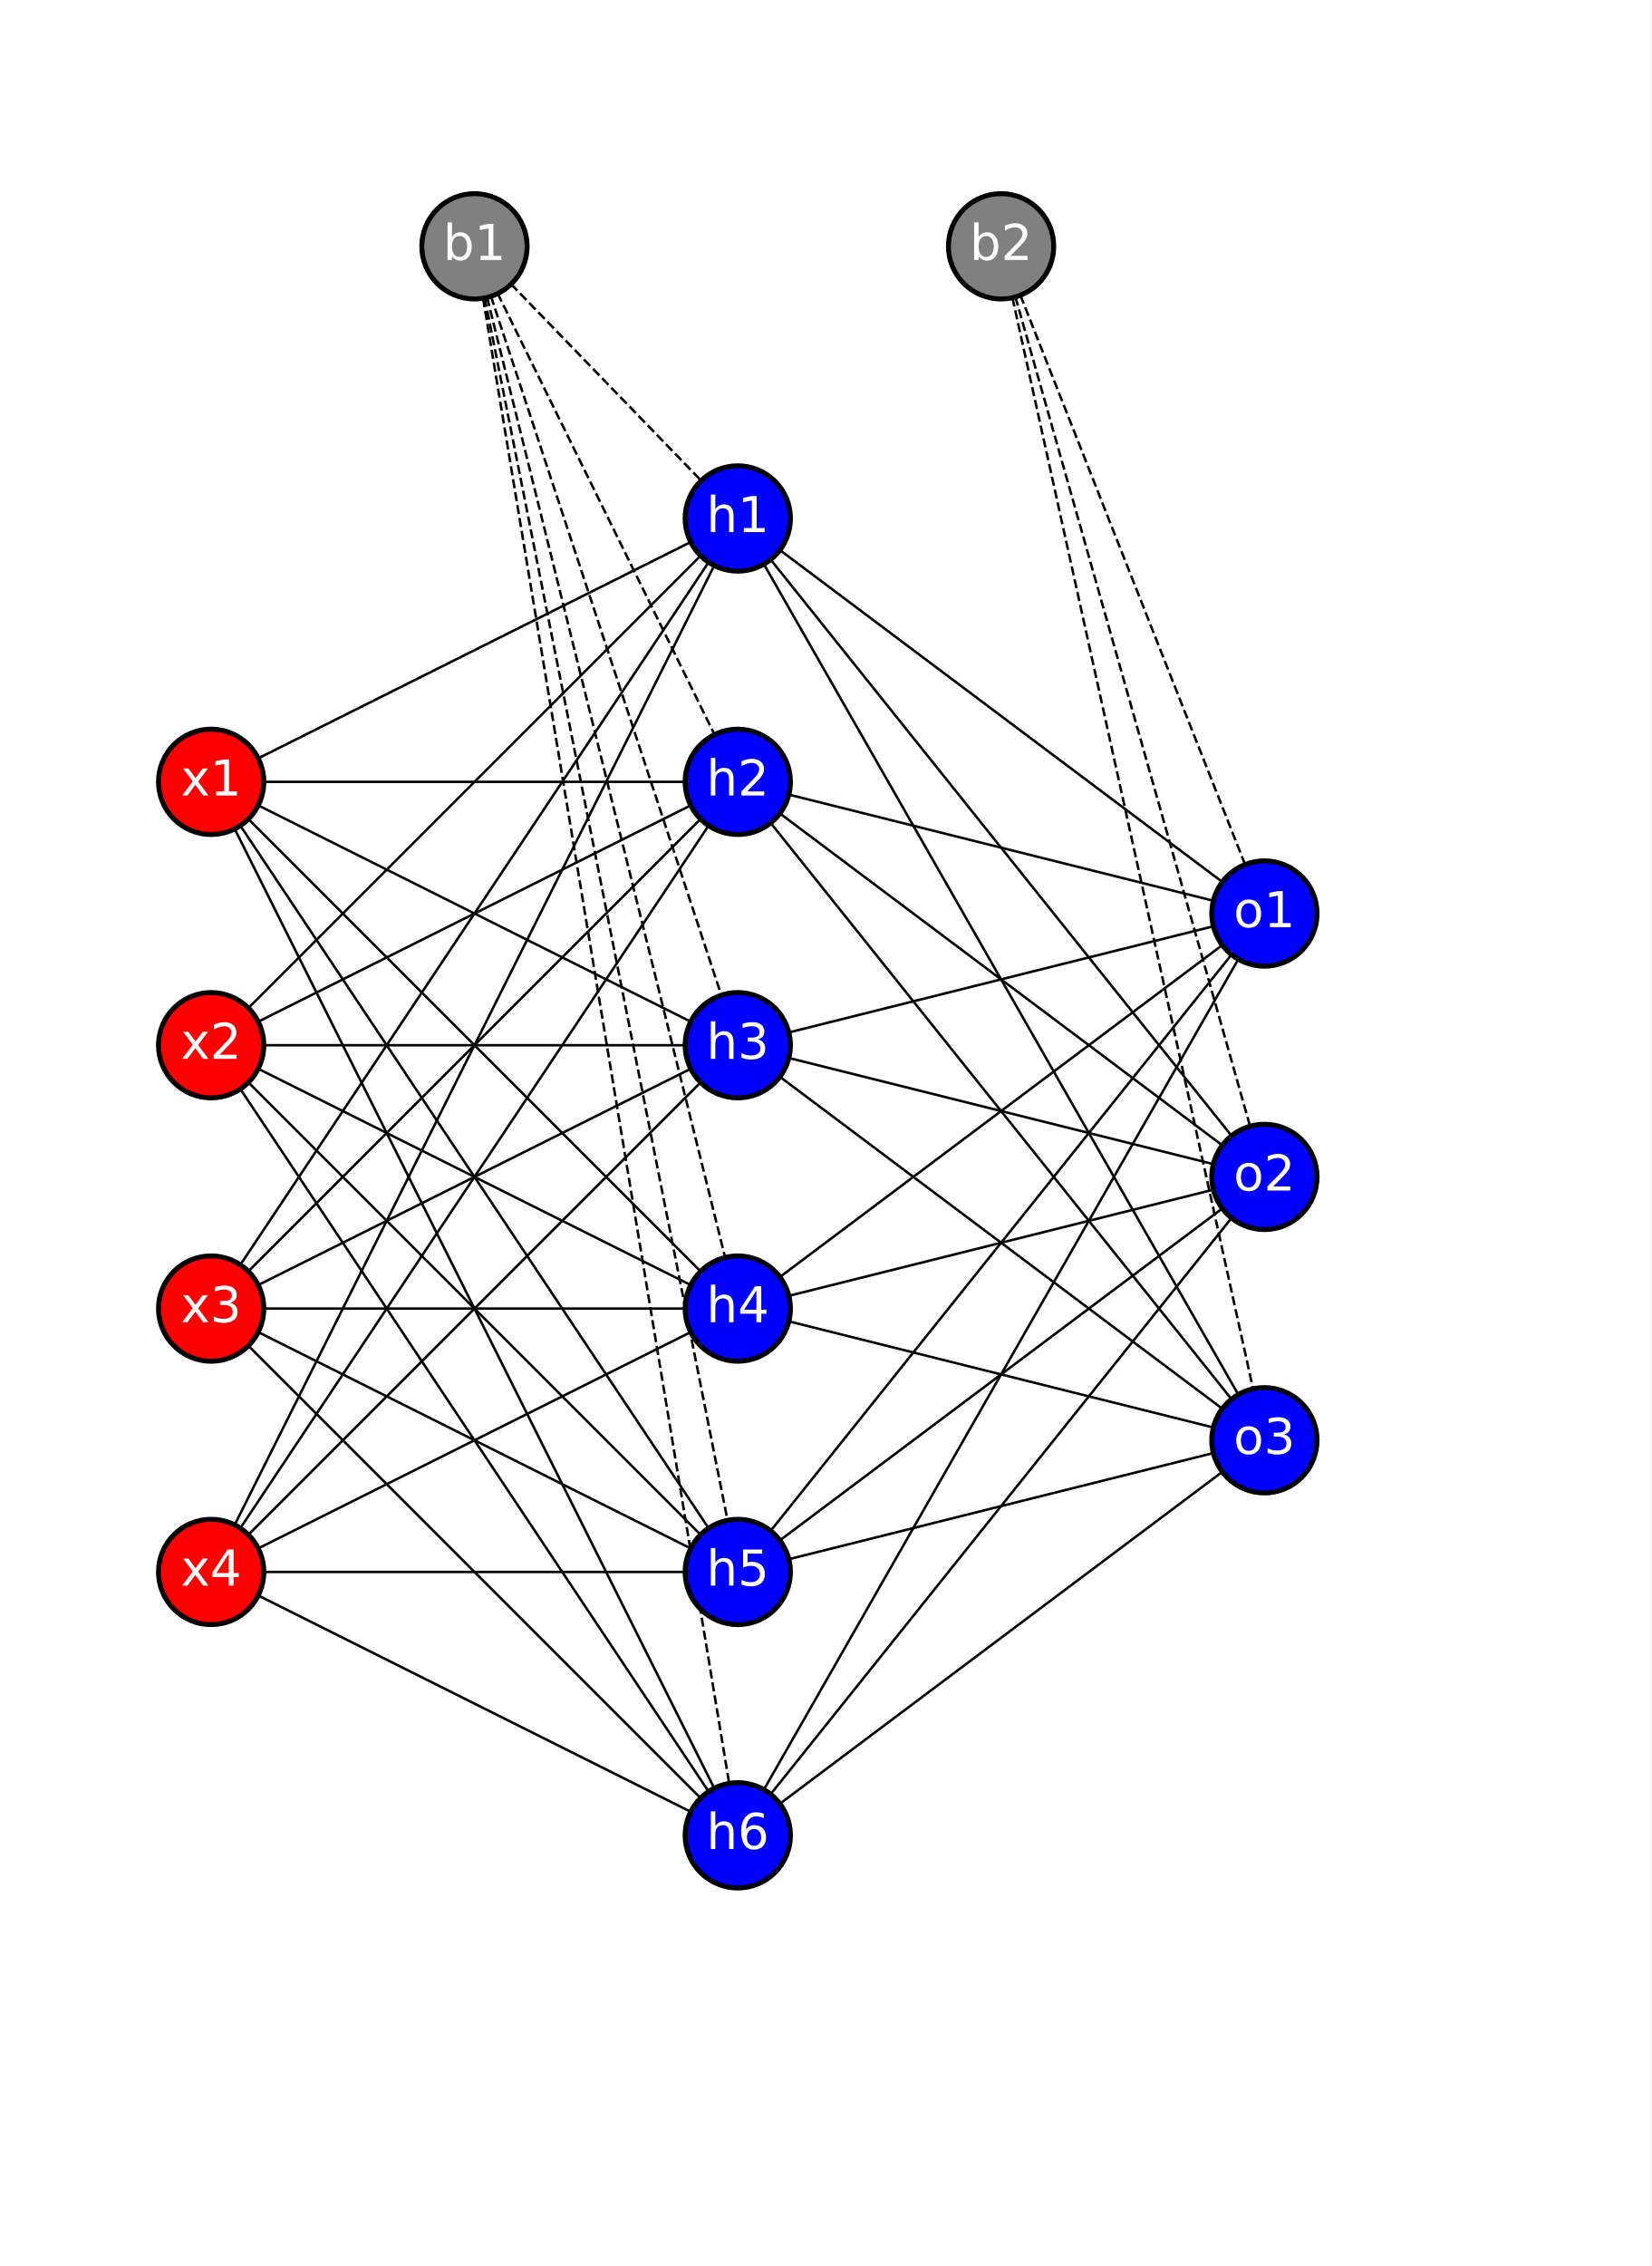
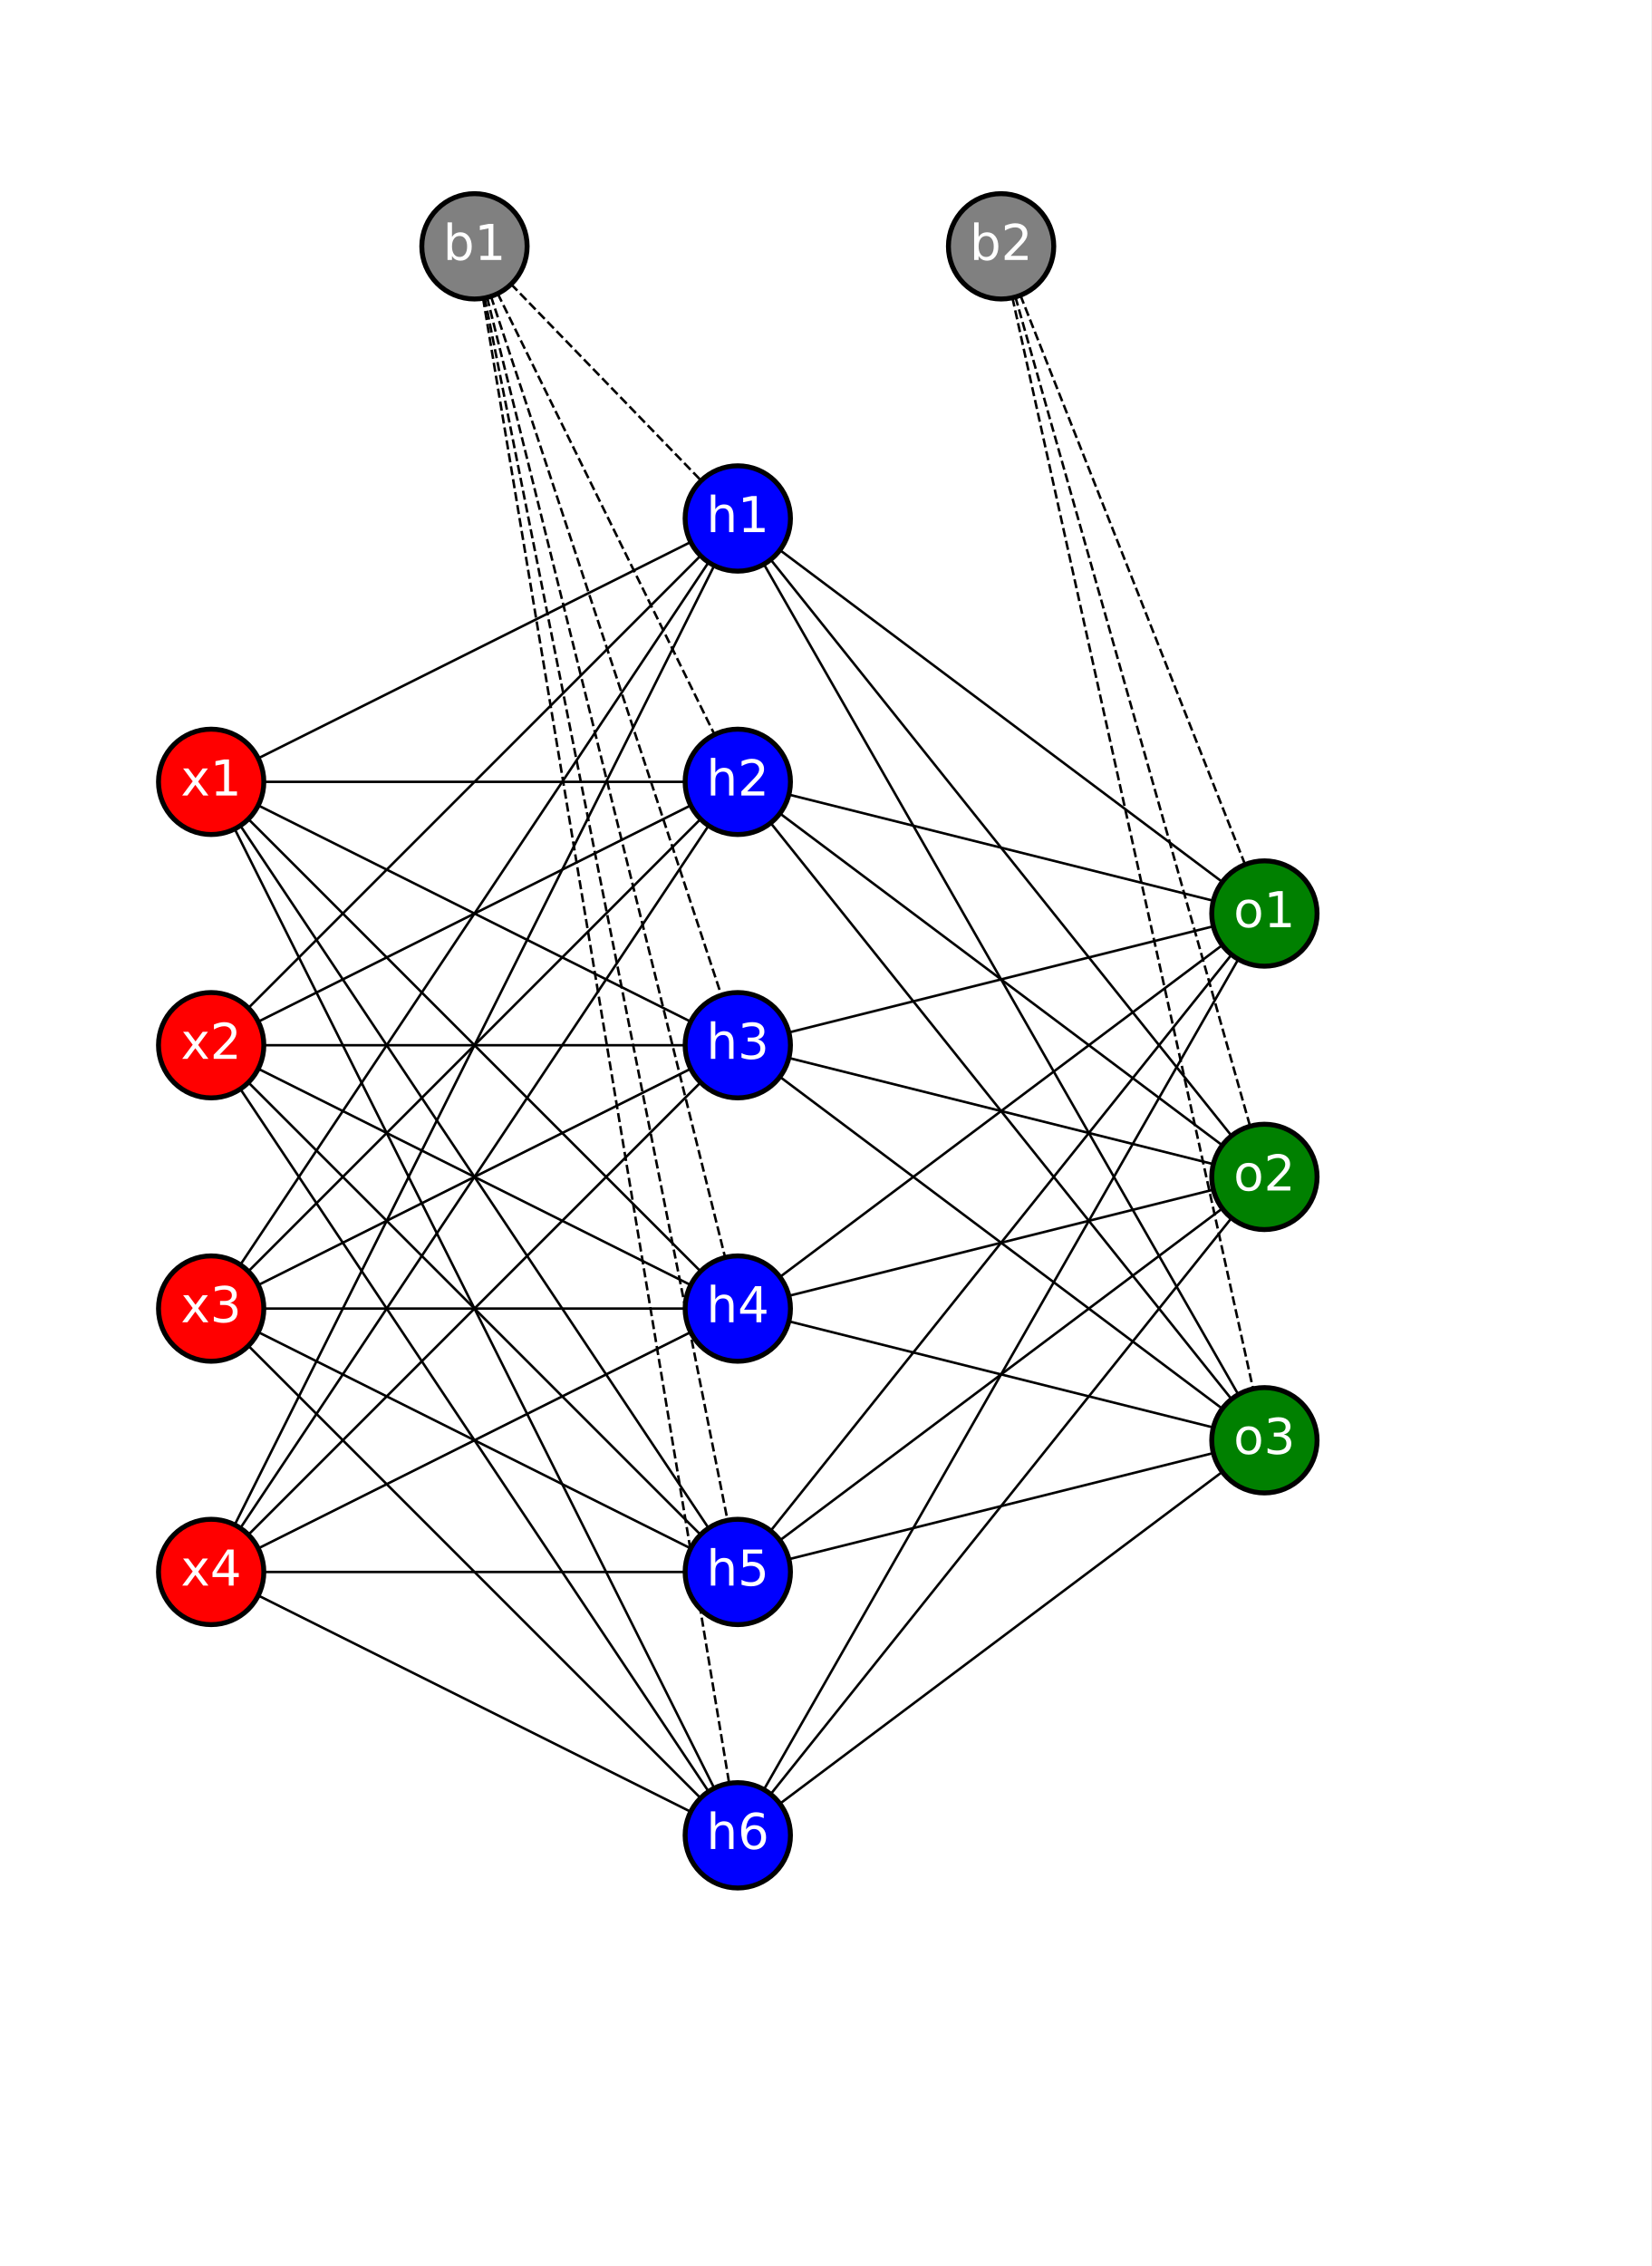
<svg xmlns="http://www.w3.org/2000/svg" xmlns:xlink="http://www.w3.org/1999/xlink" width="333.734pt" height="457.92pt" viewBox="0 0 333.734 457.92" version="1.1">
  <defs>
    <style type="text/css">*{stroke-linejoin: round; stroke-linecap: butt}</style>
  </defs>
  <g id="figure_1">
    <g id="patch_1">
      <path d="M 0 457.92  L 333.734 457.92  L 333.734 0  L 0 0  z " style="fill: #ffffff" />
    </g>
    <g id="axes_1">
      <g id="line2d_1">
-         <path d="M 42.682 157.997  L 149.126 104.774  " clip-path="url(#p753a4170e5)" style="fill: none; stroke: #000000; stroke-width: 0.5; stroke-linecap: square" />
+         <path d="M 42.682 157.997  L 149.126 104.774  " clip-path="url(#pd4edce5e49)" style="fill: none; stroke: #000000; stroke-width: 0.5; stroke-linecap: square" />
      </g>
      <g id="line2d_2">
-         <path d="M 42.682 157.997  L 149.126 157.997  " clip-path="url(#p753a4170e5)" style="fill: none; stroke: #000000; stroke-width: 0.5; stroke-linecap: square" />
+         <path d="M 42.682 157.997  L 149.126 157.997  " clip-path="url(#pd4edce5e49)" style="fill: none; stroke: #000000; stroke-width: 0.5; stroke-linecap: square" />
      </g>
      <g id="line2d_3">
-         <path d="M 42.682 157.997  L 149.126 211.219  " clip-path="url(#p753a4170e5)" style="fill: none; stroke: #000000; stroke-width: 0.5; stroke-linecap: square" />
+         <path d="M 42.682 157.997  L 149.126 211.219  " clip-path="url(#pd4edce5e49)" style="fill: none; stroke: #000000; stroke-width: 0.5; stroke-linecap: square" />
      </g>
      <g id="line2d_4">
-         <path d="M 42.682 157.997  L 149.126 264.442  " clip-path="url(#p753a4170e5)" style="fill: none; stroke: #000000; stroke-width: 0.5; stroke-linecap: square" />
+         <path d="M 42.682 157.997  L 149.126 264.442  " clip-path="url(#pd4edce5e49)" style="fill: none; stroke: #000000; stroke-width: 0.5; stroke-linecap: square" />
      </g>
      <g id="line2d_5">
-         <path d="M 42.682 157.997  L 149.126 317.664  " clip-path="url(#p753a4170e5)" style="fill: none; stroke: #000000; stroke-width: 0.5; stroke-linecap: square" />
+         <path d="M 42.682 157.997  L 149.126 317.664  " clip-path="url(#pd4edce5e49)" style="fill: none; stroke: #000000; stroke-width: 0.5; stroke-linecap: square" />
      </g>
      <g id="line2d_6">
-         <path d="M 42.682 157.997  L 149.126 370.886  " clip-path="url(#p753a4170e5)" style="fill: none; stroke: #000000; stroke-width: 0.5; stroke-linecap: square" />
+         <path d="M 42.682 157.997  L 149.126 370.886  " clip-path="url(#pd4edce5e49)" style="fill: none; stroke: #000000; stroke-width: 0.5; stroke-linecap: square" />
      </g>
      <g id="line2d_7">
-         <path d="M 42.682 211.219  L 149.126 104.774  " clip-path="url(#p753a4170e5)" style="fill: none; stroke: #000000; stroke-width: 0.5; stroke-linecap: square" />
+         <path d="M 42.682 211.219  L 149.126 104.774  " clip-path="url(#pd4edce5e49)" style="fill: none; stroke: #000000; stroke-width: 0.5; stroke-linecap: square" />
      </g>
      <g id="line2d_8">
-         <path d="M 42.682 211.219  L 149.126 157.997  " clip-path="url(#p753a4170e5)" style="fill: none; stroke: #000000; stroke-width: 0.5; stroke-linecap: square" />
+         <path d="M 42.682 211.219  L 149.126 157.997  " clip-path="url(#pd4edce5e49)" style="fill: none; stroke: #000000; stroke-width: 0.5; stroke-linecap: square" />
      </g>
      <g id="line2d_9">
-         <path d="M 42.682 211.219  L 149.126 211.219  " clip-path="url(#p753a4170e5)" style="fill: none; stroke: #000000; stroke-width: 0.5; stroke-linecap: square" />
+         <path d="M 42.682 211.219  L 149.126 211.219  " clip-path="url(#pd4edce5e49)" style="fill: none; stroke: #000000; stroke-width: 0.5; stroke-linecap: square" />
      </g>
      <g id="line2d_10">
-         <path d="M 42.682 211.219  L 149.126 264.442  " clip-path="url(#p753a4170e5)" style="fill: none; stroke: #000000; stroke-width: 0.5; stroke-linecap: square" />
+         <path d="M 42.682 211.219  L 149.126 264.442  " clip-path="url(#pd4edce5e49)" style="fill: none; stroke: #000000; stroke-width: 0.5; stroke-linecap: square" />
      </g>
      <g id="line2d_11">
-         <path d="M 42.682 211.219  L 149.126 317.664  " clip-path="url(#p753a4170e5)" style="fill: none; stroke: #000000; stroke-width: 0.5; stroke-linecap: square" />
+         <path d="M 42.682 211.219  L 149.126 317.664  " clip-path="url(#pd4edce5e49)" style="fill: none; stroke: #000000; stroke-width: 0.5; stroke-linecap: square" />
      </g>
      <g id="line2d_12">
-         <path d="M 42.682 211.219  L 149.126 370.886  " clip-path="url(#p753a4170e5)" style="fill: none; stroke: #000000; stroke-width: 0.5; stroke-linecap: square" />
+         <path d="M 42.682 211.219  L 149.126 370.886  " clip-path="url(#pd4edce5e49)" style="fill: none; stroke: #000000; stroke-width: 0.5; stroke-linecap: square" />
      </g>
      <g id="line2d_13">
-         <path d="M 42.682 264.442  L 149.126 104.774  " clip-path="url(#p753a4170e5)" style="fill: none; stroke: #000000; stroke-width: 0.5; stroke-linecap: square" />
+         <path d="M 42.682 264.442  L 149.126 104.774  " clip-path="url(#pd4edce5e49)" style="fill: none; stroke: #000000; stroke-width: 0.5; stroke-linecap: square" />
      </g>
      <g id="line2d_14">
-         <path d="M 42.682 264.442  L 149.126 157.997  " clip-path="url(#p753a4170e5)" style="fill: none; stroke: #000000; stroke-width: 0.5; stroke-linecap: square" />
+         <path d="M 42.682 264.442  L 149.126 157.997  " clip-path="url(#pd4edce5e49)" style="fill: none; stroke: #000000; stroke-width: 0.5; stroke-linecap: square" />
      </g>
      <g id="line2d_15">
-         <path d="M 42.682 264.442  L 149.126 211.219  " clip-path="url(#p753a4170e5)" style="fill: none; stroke: #000000; stroke-width: 0.5; stroke-linecap: square" />
+         <path d="M 42.682 264.442  L 149.126 211.219  " clip-path="url(#pd4edce5e49)" style="fill: none; stroke: #000000; stroke-width: 0.5; stroke-linecap: square" />
      </g>
      <g id="line2d_16">
-         <path d="M 42.682 264.442  L 149.126 264.442  " clip-path="url(#p753a4170e5)" style="fill: none; stroke: #000000; stroke-width: 0.5; stroke-linecap: square" />
+         <path d="M 42.682 264.442  L 149.126 264.442  " clip-path="url(#pd4edce5e49)" style="fill: none; stroke: #000000; stroke-width: 0.5; stroke-linecap: square" />
      </g>
      <g id="line2d_17">
-         <path d="M 42.682 264.442  L 149.126 317.664  " clip-path="url(#p753a4170e5)" style="fill: none; stroke: #000000; stroke-width: 0.5; stroke-linecap: square" />
+         <path d="M 42.682 264.442  L 149.126 317.664  " clip-path="url(#pd4edce5e49)" style="fill: none; stroke: #000000; stroke-width: 0.5; stroke-linecap: square" />
      </g>
      <g id="line2d_18">
-         <path d="M 42.682 264.442  L 149.126 370.886  " clip-path="url(#p753a4170e5)" style="fill: none; stroke: #000000; stroke-width: 0.5; stroke-linecap: square" />
+         <path d="M 42.682 264.442  L 149.126 370.886  " clip-path="url(#pd4edce5e49)" style="fill: none; stroke: #000000; stroke-width: 0.5; stroke-linecap: square" />
      </g>
      <g id="line2d_19">
-         <path d="M 42.682 317.664  L 149.126 104.774  " clip-path="url(#p753a4170e5)" style="fill: none; stroke: #000000; stroke-width: 0.5; stroke-linecap: square" />
+         <path d="M 42.682 317.664  L 149.126 104.774  " clip-path="url(#pd4edce5e49)" style="fill: none; stroke: #000000; stroke-width: 0.5; stroke-linecap: square" />
      </g>
      <g id="line2d_20">
-         <path d="M 42.682 317.664  L 149.126 157.997  " clip-path="url(#p753a4170e5)" style="fill: none; stroke: #000000; stroke-width: 0.5; stroke-linecap: square" />
+         <path d="M 42.682 317.664  L 149.126 157.997  " clip-path="url(#pd4edce5e49)" style="fill: none; stroke: #000000; stroke-width: 0.5; stroke-linecap: square" />
      </g>
      <g id="line2d_21">
-         <path d="M 42.682 317.664  L 149.126 211.219  " clip-path="url(#p753a4170e5)" style="fill: none; stroke: #000000; stroke-width: 0.5; stroke-linecap: square" />
+         <path d="M 42.682 317.664  L 149.126 211.219  " clip-path="url(#pd4edce5e49)" style="fill: none; stroke: #000000; stroke-width: 0.5; stroke-linecap: square" />
      </g>
      <g id="line2d_22">
-         <path d="M 42.682 317.664  L 149.126 264.442  " clip-path="url(#p753a4170e5)" style="fill: none; stroke: #000000; stroke-width: 0.5; stroke-linecap: square" />
+         <path d="M 42.682 317.664  L 149.126 264.442  " clip-path="url(#pd4edce5e49)" style="fill: none; stroke: #000000; stroke-width: 0.5; stroke-linecap: square" />
      </g>
      <g id="line2d_23">
-         <path d="M 42.682 317.664  L 149.126 317.664  " clip-path="url(#p753a4170e5)" style="fill: none; stroke: #000000; stroke-width: 0.5; stroke-linecap: square" />
+         <path d="M 42.682 317.664  L 149.126 317.664  " clip-path="url(#pd4edce5e49)" style="fill: none; stroke: #000000; stroke-width: 0.5; stroke-linecap: square" />
      </g>
      <g id="line2d_24">
-         <path d="M 42.682 317.664  L 149.126 370.886  " clip-path="url(#p753a4170e5)" style="fill: none; stroke: #000000; stroke-width: 0.5; stroke-linecap: square" />
+         <path d="M 42.682 317.664  L 149.126 370.886  " clip-path="url(#pd4edce5e49)" style="fill: none; stroke: #000000; stroke-width: 0.5; stroke-linecap: square" />
      </g>
      <g id="line2d_25">
-         <path d="M 95.904 49.778  L 149.126 104.774  " clip-path="url(#p753a4170e5)" style="fill: none; stroke-dasharray: 1.85,0.8; stroke-dashoffset: 0; stroke: #000000; stroke-width: 0.5" />
+         <path d="M 95.904 49.778  L 149.126 104.774  " clip-path="url(#pd4edce5e49)" style="fill: none; stroke-dasharray: 1.85,0.8; stroke-dashoffset: 0; stroke: #000000; stroke-width: 0.5" />
      </g>
      <g id="line2d_26">
-         <path d="M 95.904 49.778  L 149.126 157.997  " clip-path="url(#p753a4170e5)" style="fill: none; stroke-dasharray: 1.85,0.8; stroke-dashoffset: 0; stroke: #000000; stroke-width: 0.5" />
+         <path d="M 95.904 49.778  L 149.126 157.997  " clip-path="url(#pd4edce5e49)" style="fill: none; stroke-dasharray: 1.85,0.8; stroke-dashoffset: 0; stroke: #000000; stroke-width: 0.5" />
      </g>
      <g id="line2d_27">
-         <path d="M 95.904 49.778  L 149.126 211.219  " clip-path="url(#p753a4170e5)" style="fill: none; stroke-dasharray: 1.85,0.8; stroke-dashoffset: 0; stroke: #000000; stroke-width: 0.5" />
+         <path d="M 95.904 49.778  L 149.126 211.219  " clip-path="url(#pd4edce5e49)" style="fill: none; stroke-dasharray: 1.85,0.8; stroke-dashoffset: 0; stroke: #000000; stroke-width: 0.5" />
      </g>
      <g id="line2d_28">
-         <path d="M 95.904 49.778  L 149.126 264.442  " clip-path="url(#p753a4170e5)" style="fill: none; stroke-dasharray: 1.85,0.8; stroke-dashoffset: 0; stroke: #000000; stroke-width: 0.5" />
+         <path d="M 95.904 49.778  L 149.126 264.442  " clip-path="url(#pd4edce5e49)" style="fill: none; stroke-dasharray: 1.85,0.8; stroke-dashoffset: 0; stroke: #000000; stroke-width: 0.5" />
      </g>
      <g id="line2d_29">
-         <path d="M 95.904 49.778  L 149.126 317.664  " clip-path="url(#p753a4170e5)" style="fill: none; stroke-dasharray: 1.85,0.8; stroke-dashoffset: 0; stroke: #000000; stroke-width: 0.5" />
+         <path d="M 95.904 49.778  L 149.126 317.664  " clip-path="url(#pd4edce5e49)" style="fill: none; stroke-dasharray: 1.85,0.8; stroke-dashoffset: 0; stroke: #000000; stroke-width: 0.5" />
      </g>
      <g id="line2d_30">
-         <path d="M 95.904 49.778  L 149.126 370.886  " clip-path="url(#p753a4170e5)" style="fill: none; stroke-dasharray: 1.85,0.8; stroke-dashoffset: 0; stroke: #000000; stroke-width: 0.5" />
+         <path d="M 95.904 49.778  L 149.126 370.886  " clip-path="url(#pd4edce5e49)" style="fill: none; stroke-dasharray: 1.85,0.8; stroke-dashoffset: 0; stroke: #000000; stroke-width: 0.5" />
      </g>
      <g id="line2d_31">
-         <path d="M 149.126 104.774  L 255.571 184.608  " clip-path="url(#p753a4170e5)" style="fill: none; stroke: #000000; stroke-width: 0.5; stroke-linecap: square" />
+         <path d="M 149.126 104.774  L 255.571 184.608  " clip-path="url(#pd4edce5e49)" style="fill: none; stroke: #000000; stroke-width: 0.5; stroke-linecap: square" />
      </g>
      <g id="line2d_32">
-         <path d="M 149.126 104.774  L 255.571 237.83  " clip-path="url(#p753a4170e5)" style="fill: none; stroke: #000000; stroke-width: 0.5; stroke-linecap: square" />
+         <path d="M 149.126 104.774  L 255.571 237.83  " clip-path="url(#pd4edce5e49)" style="fill: none; stroke: #000000; stroke-width: 0.5; stroke-linecap: square" />
      </g>
      <g id="line2d_33">
-         <path d="M 149.126 104.774  L 255.571 291.053  " clip-path="url(#p753a4170e5)" style="fill: none; stroke: #000000; stroke-width: 0.5; stroke-linecap: square" />
+         <path d="M 149.126 104.774  L 255.571 291.053  " clip-path="url(#pd4edce5e49)" style="fill: none; stroke: #000000; stroke-width: 0.5; stroke-linecap: square" />
      </g>
      <g id="line2d_34">
-         <path d="M 149.126 157.997  L 255.571 184.608  " clip-path="url(#p753a4170e5)" style="fill: none; stroke: #000000; stroke-width: 0.5; stroke-linecap: square" />
+         <path d="M 149.126 157.997  L 255.571 184.608  " clip-path="url(#pd4edce5e49)" style="fill: none; stroke: #000000; stroke-width: 0.5; stroke-linecap: square" />
      </g>
      <g id="line2d_35">
-         <path d="M 149.126 157.997  L 255.571 237.83  " clip-path="url(#p753a4170e5)" style="fill: none; stroke: #000000; stroke-width: 0.5; stroke-linecap: square" />
+         <path d="M 149.126 157.997  L 255.571 237.83  " clip-path="url(#pd4edce5e49)" style="fill: none; stroke: #000000; stroke-width: 0.5; stroke-linecap: square" />
      </g>
      <g id="line2d_36">
-         <path d="M 149.126 157.997  L 255.571 291.053  " clip-path="url(#p753a4170e5)" style="fill: none; stroke: #000000; stroke-width: 0.5; stroke-linecap: square" />
+         <path d="M 149.126 157.997  L 255.571 291.053  " clip-path="url(#pd4edce5e49)" style="fill: none; stroke: #000000; stroke-width: 0.5; stroke-linecap: square" />
      </g>
      <g id="line2d_37">
-         <path d="M 149.126 211.219  L 255.571 184.608  " clip-path="url(#p753a4170e5)" style="fill: none; stroke: #000000; stroke-width: 0.5; stroke-linecap: square" />
+         <path d="M 149.126 211.219  L 255.571 184.608  " clip-path="url(#pd4edce5e49)" style="fill: none; stroke: #000000; stroke-width: 0.5; stroke-linecap: square" />
      </g>
      <g id="line2d_38">
-         <path d="M 149.126 211.219  L 255.571 237.83  " clip-path="url(#p753a4170e5)" style="fill: none; stroke: #000000; stroke-width: 0.5; stroke-linecap: square" />
+         <path d="M 149.126 211.219  L 255.571 237.83  " clip-path="url(#pd4edce5e49)" style="fill: none; stroke: #000000; stroke-width: 0.5; stroke-linecap: square" />
      </g>
      <g id="line2d_39">
-         <path d="M 149.126 211.219  L 255.571 291.053  " clip-path="url(#p753a4170e5)" style="fill: none; stroke: #000000; stroke-width: 0.5; stroke-linecap: square" />
+         <path d="M 149.126 211.219  L 255.571 291.053  " clip-path="url(#pd4edce5e49)" style="fill: none; stroke: #000000; stroke-width: 0.5; stroke-linecap: square" />
      </g>
      <g id="line2d_40">
-         <path d="M 149.126 264.442  L 255.571 184.608  " clip-path="url(#p753a4170e5)" style="fill: none; stroke: #000000; stroke-width: 0.5; stroke-linecap: square" />
+         <path d="M 149.126 264.442  L 255.571 184.608  " clip-path="url(#pd4edce5e49)" style="fill: none; stroke: #000000; stroke-width: 0.5; stroke-linecap: square" />
      </g>
      <g id="line2d_41">
-         <path d="M 149.126 264.442  L 255.571 237.83  " clip-path="url(#p753a4170e5)" style="fill: none; stroke: #000000; stroke-width: 0.5; stroke-linecap: square" />
+         <path d="M 149.126 264.442  L 255.571 237.83  " clip-path="url(#pd4edce5e49)" style="fill: none; stroke: #000000; stroke-width: 0.5; stroke-linecap: square" />
      </g>
      <g id="line2d_42">
-         <path d="M 149.126 264.442  L 255.571 291.053  " clip-path="url(#p753a4170e5)" style="fill: none; stroke: #000000; stroke-width: 0.5; stroke-linecap: square" />
+         <path d="M 149.126 264.442  L 255.571 291.053  " clip-path="url(#pd4edce5e49)" style="fill: none; stroke: #000000; stroke-width: 0.5; stroke-linecap: square" />
      </g>
      <g id="line2d_43">
-         <path d="M 149.126 317.664  L 255.571 184.608  " clip-path="url(#p753a4170e5)" style="fill: none; stroke: #000000; stroke-width: 0.5; stroke-linecap: square" />
+         <path d="M 149.126 317.664  L 255.571 184.608  " clip-path="url(#pd4edce5e49)" style="fill: none; stroke: #000000; stroke-width: 0.5; stroke-linecap: square" />
      </g>
      <g id="line2d_44">
-         <path d="M 149.126 317.664  L 255.571 237.83  " clip-path="url(#p753a4170e5)" style="fill: none; stroke: #000000; stroke-width: 0.5; stroke-linecap: square" />
+         <path d="M 149.126 317.664  L 255.571 237.83  " clip-path="url(#pd4edce5e49)" style="fill: none; stroke: #000000; stroke-width: 0.5; stroke-linecap: square" />
      </g>
      <g id="line2d_45">
-         <path d="M 149.126 317.664  L 255.571 291.053  " clip-path="url(#p753a4170e5)" style="fill: none; stroke: #000000; stroke-width: 0.5; stroke-linecap: square" />
+         <path d="M 149.126 317.664  L 255.571 291.053  " clip-path="url(#pd4edce5e49)" style="fill: none; stroke: #000000; stroke-width: 0.5; stroke-linecap: square" />
      </g>
      <g id="line2d_46">
-         <path d="M 149.126 370.886  L 255.571 184.608  " clip-path="url(#p753a4170e5)" style="fill: none; stroke: #000000; stroke-width: 0.5; stroke-linecap: square" />
+         <path d="M 149.126 370.886  L 255.571 184.608  " clip-path="url(#pd4edce5e49)" style="fill: none; stroke: #000000; stroke-width: 0.5; stroke-linecap: square" />
      </g>
      <g id="line2d_47">
-         <path d="M 149.126 370.886  L 255.571 237.83  " clip-path="url(#p753a4170e5)" style="fill: none; stroke: #000000; stroke-width: 0.5; stroke-linecap: square" />
+         <path d="M 149.126 370.886  L 255.571 237.83  " clip-path="url(#pd4edce5e49)" style="fill: none; stroke: #000000; stroke-width: 0.5; stroke-linecap: square" />
      </g>
      <g id="line2d_48">
-         <path d="M 149.126 370.886  L 255.571 291.053  " clip-path="url(#p753a4170e5)" style="fill: none; stroke: #000000; stroke-width: 0.5; stroke-linecap: square" />
+         <path d="M 149.126 370.886  L 255.571 291.053  " clip-path="url(#pd4edce5e49)" style="fill: none; stroke: #000000; stroke-width: 0.5; stroke-linecap: square" />
      </g>
      <g id="line2d_49">
-         <path d="M 202.349 49.778  L 255.571 184.608  " clip-path="url(#p753a4170e5)" style="fill: none; stroke-dasharray: 1.85,0.8; stroke-dashoffset: 0; stroke: #000000; stroke-width: 0.5" />
+         <path d="M 202.349 49.778  L 255.571 184.608  " clip-path="url(#pd4edce5e49)" style="fill: none; stroke-dasharray: 1.85,0.8; stroke-dashoffset: 0; stroke: #000000; stroke-width: 0.5" />
      </g>
      <g id="line2d_50">
-         <path d="M 202.349 49.778  L 255.571 237.83  " clip-path="url(#p753a4170e5)" style="fill: none; stroke-dasharray: 1.85,0.8; stroke-dashoffset: 0; stroke: #000000; stroke-width: 0.5" />
+         <path d="M 202.349 49.778  L 255.571 237.83  " clip-path="url(#pd4edce5e49)" style="fill: none; stroke-dasharray: 1.85,0.8; stroke-dashoffset: 0; stroke: #000000; stroke-width: 0.5" />
      </g>
      <g id="line2d_51">
-         <path d="M 202.349 49.778  L 255.571 291.053  " clip-path="url(#p753a4170e5)" style="fill: none; stroke-dasharray: 1.85,0.8; stroke-dashoffset: 0; stroke: #000000; stroke-width: 0.5" />
+         <path d="M 202.349 49.778  L 255.571 291.053  " clip-path="url(#pd4edce5e49)" style="fill: none; stroke-dasharray: 1.85,0.8; stroke-dashoffset: 0; stroke: #000000; stroke-width: 0.5" />
      </g>
      <g id="patch_2">
-         <path d="M 42.682 168.641  C 45.505 168.641 48.212 167.52 50.208 165.524  C 52.205 163.527 53.326 160.82 53.326 157.997  C 53.326 155.174 52.205 152.466 50.208 150.47  C 48.212 148.474 45.505 147.352 42.682 147.352  C 39.859 147.352 37.151 148.474 35.155 150.47  C 33.159 152.466 32.037 155.174 32.037 157.997  C 32.037 160.82 33.159 163.527 35.155 165.524  C 37.151 167.52 39.859 168.641 42.682 168.641  z " clip-path="url(#p753a4170e5)" style="fill: #ff0000; stroke: #000000; stroke-linejoin: miter" />
+         <path d="M 42.682 168.641  C 45.505 168.641 48.212 167.52 50.208 165.524  C 52.205 163.527 53.326 160.82 53.326 157.997  C 53.326 155.174 52.205 152.466 50.208 150.47  C 48.212 148.474 45.505 147.352 42.682 147.352  C 39.859 147.352 37.151 148.474 35.155 150.47  C 33.159 152.466 32.037 155.174 32.037 157.997  C 32.037 160.82 33.159 163.527 35.155 165.524  C 37.151 167.52 39.859 168.641 42.682 168.641  z " clip-path="url(#pd4edce5e49)" style="fill: #ff0000; stroke: #000000; stroke-linejoin: miter" />
      </g>
      <g id="patch_3">
-         <path d="M 42.682 221.864  C 45.505 221.864 48.212 220.742 50.208 218.746  C 52.205 216.75 53.326 214.042 53.326 211.219  C 53.326 208.396 52.205 205.689 50.208 203.692  C 48.212 201.696 45.505 200.575 42.682 200.575  C 39.859 200.575 37.151 201.696 35.155 203.692  C 33.159 205.689 32.037 208.396 32.037 211.219  C 32.037 214.042 33.159 216.75 35.155 218.746  C 37.151 220.742 39.859 221.864 42.682 221.864  z " clip-path="url(#p753a4170e5)" style="fill: #ff0000; stroke: #000000; stroke-linejoin: miter" />
+         <path d="M 42.682 221.864  C 45.505 221.864 48.212 220.742 50.208 218.746  C 52.205 216.75 53.326 214.042 53.326 211.219  C 53.326 208.396 52.205 205.689 50.208 203.692  C 48.212 201.696 45.505 200.575 42.682 200.575  C 39.859 200.575 37.151 201.696 35.155 203.692  C 33.159 205.689 32.037 208.396 32.037 211.219  C 32.037 214.042 33.159 216.75 35.155 218.746  C 37.151 220.742 39.859 221.864 42.682 221.864  z " clip-path="url(#pd4edce5e49)" style="fill: #ff0000; stroke: #000000; stroke-linejoin: miter" />
      </g>
      <g id="patch_4">
-         <path d="M 42.682 275.086  C 45.505 275.086 48.212 273.965 50.208 271.968  C 52.205 269.972 53.326 267.265 53.326 264.442  C 53.326 261.619 52.205 258.911 50.208 256.915  C 48.212 254.919 45.505 253.797 42.682 253.797  C 39.859 253.797 37.151 254.919 35.155 256.915  C 33.159 258.911 32.037 261.619 32.037 264.442  C 32.037 267.265 33.159 269.972 35.155 271.968  C 37.151 273.965 39.859 275.086 42.682 275.086  z " clip-path="url(#p753a4170e5)" style="fill: #ff0000; stroke: #000000; stroke-linejoin: miter" />
+         <path d="M 42.682 275.086  C 45.505 275.086 48.212 273.965 50.208 271.968  C 52.205 269.972 53.326 267.265 53.326 264.442  C 53.326 261.619 52.205 258.911 50.208 256.915  C 48.212 254.919 45.505 253.797 42.682 253.797  C 39.859 253.797 37.151 254.919 35.155 256.915  C 33.159 258.911 32.037 261.619 32.037 264.442  C 32.037 267.265 33.159 269.972 35.155 271.968  C 37.151 273.965 39.859 275.086 42.682 275.086  z " clip-path="url(#pd4edce5e49)" style="fill: #ff0000; stroke: #000000; stroke-linejoin: miter" />
      </g>
      <g id="patch_5">
-         <path d="M 42.682 328.308  C 45.505 328.308 48.212 327.187 50.208 325.191  C 52.205 323.195 53.326 320.487 53.326 317.664  C 53.326 314.841 52.205 312.133 50.208 310.137  C 48.212 308.141 45.505 307.02 42.682 307.02  C 39.859 307.02 37.151 308.141 35.155 310.137  C 33.159 312.133 32.037 314.841 32.037 317.664  C 32.037 320.487 33.159 323.195 35.155 325.191  C 37.151 327.187 39.859 328.308 42.682 328.308  z " clip-path="url(#p753a4170e5)" style="fill: #ff0000; stroke: #000000; stroke-linejoin: miter" />
+         <path d="M 42.682 328.308  C 45.505 328.308 48.212 327.187 50.208 325.191  C 52.205 323.195 53.326 320.487 53.326 317.664  C 53.326 314.841 52.205 312.133 50.208 310.137  C 48.212 308.141 45.505 307.02 42.682 307.02  C 39.859 307.02 37.151 308.141 35.155 310.137  C 33.159 312.133 32.037 314.841 32.037 317.664  C 32.037 320.487 33.159 323.195 35.155 325.191  C 37.151 327.187 39.859 328.308 42.682 328.308  z " clip-path="url(#pd4edce5e49)" style="fill: #ff0000; stroke: #000000; stroke-linejoin: miter" />
      </g>
      <g id="patch_6">
-         <path d="M 149.126 115.419  C 151.949 115.419 154.657 114.297 156.653 112.301  C 158.649 110.305 159.771 107.597 159.771 104.774  C 159.771 101.951 158.649 99.244 156.653 97.248  C 154.657 95.251 151.949 94.13 149.126 94.13  C 146.303 94.13 143.596 95.251 141.6 97.248  C 139.603 99.244 138.482 101.951 138.482 104.774  C 138.482 107.597 139.603 110.305 141.6 112.301  C 143.596 114.297 146.303 115.419 149.126 115.419  z " clip-path="url(#p753a4170e5)" style="fill: #0000ff; stroke: #000000; stroke-linejoin: miter" />
+         <path d="M 149.126 115.419  C 151.949 115.419 154.657 114.297 156.653 112.301  C 158.649 110.305 159.771 107.597 159.771 104.774  C 159.771 101.951 158.649 99.244 156.653 97.248  C 154.657 95.251 151.949 94.13 149.126 94.13  C 146.303 94.13 143.596 95.251 141.6 97.248  C 139.603 99.244 138.482 101.951 138.482 104.774  C 138.482 107.597 139.603 110.305 141.6 112.301  C 143.596 114.297 146.303 115.419 149.126 115.419  z " clip-path="url(#pd4edce5e49)" style="fill: #0000ff; stroke: #000000; stroke-linejoin: miter" />
      </g>
      <g id="patch_7">
-         <path d="M 149.126 168.641  C 151.949 168.641 154.657 167.52 156.653 165.524  C 158.649 163.527 159.771 160.82 159.771 157.997  C 159.771 155.174 158.649 152.466 156.653 150.47  C 154.657 148.474 151.949 147.352 149.126 147.352  C 146.303 147.352 143.596 148.474 141.6 150.47  C 139.603 152.466 138.482 155.174 138.482 157.997  C 138.482 160.82 139.603 163.527 141.6 165.524  C 143.596 167.52 146.303 168.641 149.126 168.641  z " clip-path="url(#p753a4170e5)" style="fill: #0000ff; stroke: #000000; stroke-linejoin: miter" />
+         <path d="M 149.126 168.641  C 151.949 168.641 154.657 167.52 156.653 165.524  C 158.649 163.527 159.771 160.82 159.771 157.997  C 159.771 155.174 158.649 152.466 156.653 150.47  C 154.657 148.474 151.949 147.352 149.126 147.352  C 146.303 147.352 143.596 148.474 141.6 150.47  C 139.603 152.466 138.482 155.174 138.482 157.997  C 138.482 160.82 139.603 163.527 141.6 165.524  C 143.596 167.52 146.303 168.641 149.126 168.641  z " clip-path="url(#pd4edce5e49)" style="fill: #0000ff; stroke: #000000; stroke-linejoin: miter" />
      </g>
      <g id="patch_8">
-         <path d="M 149.126 221.864  C 151.949 221.864 154.657 220.742 156.653 218.746  C 158.649 216.75 159.771 214.042 159.771 211.219  C 159.771 208.396 158.649 205.689 156.653 203.692  C 154.657 201.696 151.949 200.575 149.126 200.575  C 146.303 200.575 143.596 201.696 141.6 203.692  C 139.603 205.689 138.482 208.396 138.482 211.219  C 138.482 214.042 139.603 216.75 141.6 218.746  C 143.596 220.742 146.303 221.864 149.126 221.864  z " clip-path="url(#p753a4170e5)" style="fill: #0000ff; stroke: #000000; stroke-linejoin: miter" />
+         <path d="M 149.126 221.864  C 151.949 221.864 154.657 220.742 156.653 218.746  C 158.649 216.75 159.771 214.042 159.771 211.219  C 159.771 208.396 158.649 205.689 156.653 203.692  C 154.657 201.696 151.949 200.575 149.126 200.575  C 146.303 200.575 143.596 201.696 141.6 203.692  C 139.603 205.689 138.482 208.396 138.482 211.219  C 138.482 214.042 139.603 216.75 141.6 218.746  C 143.596 220.742 146.303 221.864 149.126 221.864  z " clip-path="url(#pd4edce5e49)" style="fill: #0000ff; stroke: #000000; stroke-linejoin: miter" />
      </g>
      <g id="patch_9">
-         <path d="M 149.126 275.086  C 151.949 275.086 154.657 273.965 156.653 271.968  C 158.649 269.972 159.771 267.265 159.771 264.442  C 159.771 261.619 158.649 258.911 156.653 256.915  C 154.657 254.919 151.949 253.797 149.126 253.797  C 146.303 253.797 143.596 254.919 141.6 256.915  C 139.603 258.911 138.482 261.619 138.482 264.442  C 138.482 267.265 139.603 269.972 141.6 271.968  C 143.596 273.965 146.303 275.086 149.126 275.086  z " clip-path="url(#p753a4170e5)" style="fill: #0000ff; stroke: #000000; stroke-linejoin: miter" />
+         <path d="M 149.126 275.086  C 151.949 275.086 154.657 273.965 156.653 271.968  C 158.649 269.972 159.771 267.265 159.771 264.442  C 159.771 261.619 158.649 258.911 156.653 256.915  C 154.657 254.919 151.949 253.797 149.126 253.797  C 146.303 253.797 143.596 254.919 141.6 256.915  C 139.603 258.911 138.482 261.619 138.482 264.442  C 138.482 267.265 139.603 269.972 141.6 271.968  C 143.596 273.965 146.303 275.086 149.126 275.086  z " clip-path="url(#pd4edce5e49)" style="fill: #0000ff; stroke: #000000; stroke-linejoin: miter" />
      </g>
      <g id="patch_10">
-         <path d="M 149.126 328.308  C 151.949 328.308 154.657 327.187 156.653 325.191  C 158.649 323.195 159.771 320.487 159.771 317.664  C 159.771 314.841 158.649 312.133 156.653 310.137  C 154.657 308.141 151.949 307.02 149.126 307.02  C 146.303 307.02 143.596 308.141 141.6 310.137  C 139.603 312.133 138.482 314.841 138.482 317.664  C 138.482 320.487 139.603 323.195 141.6 325.191  C 143.596 327.187 146.303 328.308 149.126 328.308  z " clip-path="url(#p753a4170e5)" style="fill: #0000ff; stroke: #000000; stroke-linejoin: miter" />
+         <path d="M 149.126 328.308  C 151.949 328.308 154.657 327.187 156.653 325.191  C 158.649 323.195 159.771 320.487 159.771 317.664  C 159.771 314.841 158.649 312.133 156.653 310.137  C 154.657 308.141 151.949 307.02 149.126 307.02  C 146.303 307.02 143.596 308.141 141.6 310.137  C 139.603 312.133 138.482 314.841 138.482 317.664  C 138.482 320.487 139.603 323.195 141.6 325.191  C 143.596 327.187 146.303 328.308 149.126 328.308  z " clip-path="url(#pd4edce5e49)" style="fill: #0000ff; stroke: #000000; stroke-linejoin: miter" />
      </g>
      <g id="patch_11">
-         <path d="M 149.126 381.531  C 151.949 381.531 154.657 380.409 156.653 378.413  C 158.649 376.417 159.771 373.709 159.771 370.886  C 159.771 368.063 158.649 365.356 156.653 363.36  C 154.657 361.363 151.949 360.242 149.126 360.242  C 146.303 360.242 143.596 361.363 141.6 363.36  C 139.603 365.356 138.482 368.063 138.482 370.886  C 138.482 373.709 139.603 376.417 141.6 378.413  C 143.596 380.409 146.303 381.531 149.126 381.531  z " clip-path="url(#p753a4170e5)" style="fill: #0000ff; stroke: #000000; stroke-linejoin: miter" />
+         <path d="M 149.126 381.531  C 151.949 381.531 154.657 380.409 156.653 378.413  C 158.649 376.417 159.771 373.709 159.771 370.886  C 159.771 368.063 158.649 365.356 156.653 363.36  C 154.657 361.363 151.949 360.242 149.126 360.242  C 146.303 360.242 143.596 361.363 141.6 363.36  C 139.603 365.356 138.482 368.063 138.482 370.886  C 138.482 373.709 139.603 376.417 141.6 378.413  C 143.596 380.409 146.303 381.531 149.126 381.531  z " clip-path="url(#pd4edce5e49)" style="fill: #0000ff; stroke: #000000; stroke-linejoin: miter" />
      </g>
      <g id="patch_12">
-         <path d="M 255.571 195.252  C 258.394 195.252 261.102 194.131 263.098 192.135  C 265.094 190.139 266.216 187.431 266.216 184.608  C 266.216 181.785 265.094 179.077 263.098 177.081  C 261.102 175.085 258.394 173.964 255.571 173.964  C 252.748 173.964 250.041 175.085 248.044 177.081  C 246.048 179.077 244.927 181.785 244.927 184.608  C 244.927 187.431 246.048 190.139 248.044 192.135  C 250.041 194.131 252.748 195.252 255.571 195.252  z " clip-path="url(#p753a4170e5)" style="fill: #0000ff; stroke: #000000; stroke-linejoin: miter" />
+         <path d="M 255.571 195.252  C 258.394 195.252 261.102 194.131 263.098 192.135  C 265.094 190.139 266.216 187.431 266.216 184.608  C 266.216 181.785 265.094 179.077 263.098 177.081  C 261.102 175.085 258.394 173.964 255.571 173.964  C 252.748 173.964 250.041 175.085 248.044 177.081  C 246.048 179.077 244.927 181.785 244.927 184.608  C 244.927 187.431 246.048 190.139 248.044 192.135  C 250.041 194.131 252.748 195.252 255.571 195.252  z " clip-path="url(#pd4edce5e49)" style="fill: #008000; stroke: #000000; stroke-linejoin: miter" />
      </g>
      <g id="patch_13">
-         <path d="M 255.571 248.475  C 258.394 248.475 261.102 247.353 263.098 245.357  C 265.094 243.361 266.216 240.653 266.216 237.83  C 266.216 235.007 265.094 232.3 263.098 230.304  C 261.102 228.307 258.394 227.186 255.571 227.186  C 252.748 227.186 250.041 228.307 248.044 230.304  C 246.048 232.3 244.927 235.007 244.927 237.83  C 244.927 240.653 246.048 243.361 248.044 245.357  C 250.041 247.353 252.748 248.475 255.571 248.475  z " clip-path="url(#p753a4170e5)" style="fill: #0000ff; stroke: #000000; stroke-linejoin: miter" />
+         <path d="M 255.571 248.475  C 258.394 248.475 261.102 247.353 263.098 245.357  C 265.094 243.361 266.216 240.653 266.216 237.83  C 266.216 235.007 265.094 232.3 263.098 230.304  C 261.102 228.307 258.394 227.186 255.571 227.186  C 252.748 227.186 250.041 228.307 248.044 230.304  C 246.048 232.3 244.927 235.007 244.927 237.83  C 244.927 240.653 246.048 243.361 248.044 245.357  C 250.041 247.353 252.748 248.475 255.571 248.475  z " clip-path="url(#pd4edce5e49)" style="fill: #008000; stroke: #000000; stroke-linejoin: miter" />
      </g>
      <g id="patch_14">
-         <path d="M 255.571 301.697  C 258.394 301.697 261.102 300.576 263.098 298.58  C 265.094 296.583 266.216 293.876 266.216 291.053  C 266.216 288.23 265.094 285.522 263.098 283.526  C 261.102 281.53 258.394 280.408 255.571 280.408  C 252.748 280.408 250.041 281.53 248.044 283.526  C 246.048 285.522 244.927 288.23 244.927 291.053  C 244.927 293.876 246.048 296.583 248.044 298.58  C 250.041 300.576 252.748 301.697 255.571 301.697  z " clip-path="url(#p753a4170e5)" style="fill: #0000ff; stroke: #000000; stroke-linejoin: miter" />
+         <path d="M 255.571 301.697  C 258.394 301.697 261.102 300.576 263.098 298.58  C 265.094 296.583 266.216 293.876 266.216 291.053  C 266.216 288.23 265.094 285.522 263.098 283.526  C 261.102 281.53 258.394 280.408 255.571 280.408  C 252.748 280.408 250.041 281.53 248.044 283.526  C 246.048 285.522 244.927 288.23 244.927 291.053  C 244.927 293.876 246.048 296.583 248.044 298.58  C 250.041 300.576 252.748 301.697 255.571 301.697  z " clip-path="url(#pd4edce5e49)" style="fill: #008000; stroke: #000000; stroke-linejoin: miter" />
      </g>
      <g id="patch_15">
-         <path d="M 95.904 60.422  C 98.727 60.422 101.435 59.301 103.431 57.305  C 105.427 55.309 106.548 52.601 106.548 49.778  C 106.548 46.955 105.427 44.247 103.431 42.251  C 101.435 40.255 98.727 39.133 95.904 39.133  C 93.081 39.133 90.373 40.255 88.377 42.251  C 86.381 44.247 85.26 46.955 85.26 49.778  C 85.26 52.601 86.381 55.309 88.377 57.305  C 90.373 59.301 93.081 60.422 95.904 60.422  z " clip-path="url(#p753a4170e5)" style="fill: #808080; stroke: #000000; stroke-linejoin: miter" />
+         <path d="M 95.904 60.422  C 98.727 60.422 101.435 59.301 103.431 57.305  C 105.427 55.309 106.548 52.601 106.548 49.778  C 106.548 46.955 105.427 44.247 103.431 42.251  C 101.435 40.255 98.727 39.133 95.904 39.133  C 93.081 39.133 90.373 40.255 88.377 42.251  C 86.381 44.247 85.26 46.955 85.26 49.778  C 85.26 52.601 86.381 55.309 88.377 57.305  C 90.373 59.301 93.081 60.422 95.904 60.422  z " clip-path="url(#pd4edce5e49)" style="fill: #808080; stroke: #000000; stroke-linejoin: miter" />
      </g>
      <g id="patch_16">
-         <path d="M 202.349 60.422  C 205.172 60.422 207.879 59.301 209.876 57.305  C 211.872 55.309 212.993 52.601 212.993 49.778  C 212.993 46.955 211.872 44.247 209.876 42.251  C 207.879 40.255 205.172 39.133 202.349 39.133  C 199.526 39.133 196.818 40.255 194.822 42.251  C 192.826 44.247 191.704 46.955 191.704 49.778  C 191.704 52.601 192.826 55.309 194.822 57.305  C 196.818 59.301 199.526 60.422 202.349 60.422  z " clip-path="url(#p753a4170e5)" style="fill: #808080; stroke: #000000; stroke-linejoin: miter" />
+         <path d="M 202.349 60.422  C 205.172 60.422 207.879 59.301 209.876 57.305  C 211.872 55.309 212.993 52.601 212.993 49.778  C 212.993 46.955 211.872 44.247 209.876 42.251  C 207.879 40.255 205.172 39.133 202.349 39.133  C 199.526 39.133 196.818 40.255 194.822 42.251  C 192.826 44.247 191.704 46.955 191.704 49.778  C 191.704 52.601 192.826 55.309 194.822 57.305  C 196.818 59.301 199.526 60.422 202.349 60.422  z " clip-path="url(#pd4edce5e49)" style="fill: #808080; stroke: #000000; stroke-linejoin: miter" />
      </g>
      <g id="text_1">
        <g style="fill: #ffffff" transform="translate(36.54098 160.7562) scale(0.1 -0.1)">
          <defs>
            <path id="DejaVuSans-78" d="M 3513 3500  L 2247 1797  L 3578 0  L 2900 0  L 1881 1375  L 863 0  L 184 0  L 1544 1831  L 300 3500  L 978 3500  L 1906 2253  L 2834 3500  L 3513 3500  z " transform="scale(0.015625)" />
            <path id="DejaVuSans-31" d="M 794 531  L 1825 531  L 1825 4091  L 703 3866  L 703 4441  L 1819 4666  L 2450 4666  L 2450 531  L 3481 531  L 3481 0  L 794 0  L 794 531  z " transform="scale(0.015625)" />
          </defs>
          <use xlink:href="#DejaVuSans-78" />
          <use xlink:href="#DejaVuSans-31" transform="translate(59.17969 0)" />
        </g>
      </g>
      <g id="text_2">
        <g style="fill: #ffffff" transform="translate(36.54098 213.9786) scale(0.1 -0.1)">
          <defs>
            <path id="DejaVuSans-32" d="M 1228 531  L 3431 531  L 3431 0  L 469 0  L 469 531  Q 828 903 1448 1529  Q 2069 2156 2228 2338  Q 2531 2678 2651 2914  Q 2772 3150 2772 3378  Q 2772 3750 2511 3984  Q 2250 4219 1831 4219  Q 1534 4219 1204 4116  Q 875 4013 500 3803  L 500 4441  Q 881 4594 1212 4672  Q 1544 4750 1819 4750  Q 2544 4750 2975 4387  Q 3406 4025 3406 3419  Q 3406 3131 3298 2873  Q 3191 2616 2906 2266  Q 2828 2175 2409 1742  Q 1991 1309 1228 531  z " transform="scale(0.015625)" />
          </defs>
          <use xlink:href="#DejaVuSans-78" />
          <use xlink:href="#DejaVuSans-32" transform="translate(59.17969 0)" />
        </g>
      </g>
      <g id="text_3">
        <g style="fill: #ffffff" transform="translate(36.54098 267.201) scale(0.1 -0.1)">
          <defs>
            <path id="DejaVuSans-33" d="M 2597 2516  Q 3050 2419 3304 2112  Q 3559 1806 3559 1356  Q 3559 666 3084 287  Q 2609 -91 1734 -91  Q 1441 -91 1130 -33  Q 819 25 488 141  L 488 750  Q 750 597 1062 519  Q 1375 441 1716 441  Q 2309 441 2620 675  Q 2931 909 2931 1356  Q 2931 1769 2642 2001  Q 2353 2234 1838 2234  L 1294 2234  L 1294 2753  L 1863 2753  Q 2328 2753 2575 2939  Q 2822 3125 2822 3475  Q 2822 3834 2567 4026  Q 2313 4219 1838 4219  Q 1578 4219 1281 4162  Q 984 4106 628 3988  L 628 4550  Q 988 4650 1302 4700  Q 1616 4750 1894 4750  Q 2613 4750 3031 4423  Q 3450 4097 3450 3541  Q 3450 3153 3228 2886  Q 3006 2619 2597 2516  z " transform="scale(0.015625)" />
          </defs>
          <use xlink:href="#DejaVuSans-78" />
          <use xlink:href="#DejaVuSans-33" transform="translate(59.17969 0)" />
        </g>
      </g>
      <g id="text_4">
        <g style="fill: #ffffff" transform="translate(36.54098 320.4234) scale(0.1 -0.1)">
          <defs>
            <path id="DejaVuSans-34" d="M 2419 4116  L 825 1625  L 2419 1625  L 2419 4116  z M 2253 4666  L 3047 4666  L 3047 1625  L 3713 1625  L 3713 1100  L 3047 1100  L 3047 0  L 2419 0  L 2419 1100  L 313 1100  L 313 1709  L 2253 4666  z " transform="scale(0.015625)" />
          </defs>
          <use xlink:href="#DejaVuSans-78" />
          <use xlink:href="#DejaVuSans-34" transform="translate(59.17969 0)" />
        </g>
      </g>
      <g id="text_5">
        <g style="fill: #ffffff" transform="translate(142.7764 107.5338) scale(0.1 -0.1)">
          <defs>
            <path id="DejaVuSans-68" d="M 3513 2113  L 3513 0  L 2938 0  L 2938 2094  Q 2938 2591 2744 2837  Q 2550 3084 2163 3084  Q 1697 3084 1428 2787  Q 1159 2491 1159 1978  L 1159 0  L 581 0  L 581 4863  L 1159 4863  L 1159 2956  Q 1366 3272 1645 3428  Q 1925 3584 2291 3584  Q 2894 3584 3203 3211  Q 3513 2838 3513 2113  z " transform="scale(0.015625)" />
          </defs>
          <use xlink:href="#DejaVuSans-68" />
          <use xlink:href="#DejaVuSans-31" transform="translate(63.37891 0)" />
        </g>
      </g>
      <g id="text_6">
        <g style="fill: #ffffff" transform="translate(142.7764 160.7562) scale(0.1 -0.1)">
          <use xlink:href="#DejaVuSans-68" />
          <use xlink:href="#DejaVuSans-32" transform="translate(63.37891 0)" />
        </g>
      </g>
      <g id="text_7">
        <g style="fill: #ffffff" transform="translate(142.7764 213.9786) scale(0.1 -0.1)">
          <use xlink:href="#DejaVuSans-68" />
          <use xlink:href="#DejaVuSans-33" transform="translate(63.37891 0)" />
        </g>
      </g>
      <g id="text_8">
        <g style="fill: #ffffff" transform="translate(142.7764 267.201) scale(0.1 -0.1)">
          <use xlink:href="#DejaVuSans-68" />
          <use xlink:href="#DejaVuSans-34" transform="translate(63.37891 0)" />
        </g>
      </g>
      <g id="text_9">
        <g style="fill: #ffffff" transform="translate(142.7764 320.4234) scale(0.1 -0.1)">
          <defs>
            <path id="DejaVuSans-35" d="M 691 4666  L 3169 4666  L 3169 4134  L 1269 4134  L 1269 2991  Q 1406 3038 1543 3061  Q 1681 3084 1819 3084  Q 2600 3084 3056 2656  Q 3513 2228 3513 1497  Q 3513 744 3044 326  Q 2575 -91 1722 -91  Q 1428 -91 1123 -41  Q 819 9 494 109  L 494 744  Q 775 591 1075 516  Q 1375 441 1709 441  Q 2250 441 2565 725  Q 2881 1009 2881 1497  Q 2881 1984 2565 2268  Q 2250 2553 1709 2553  Q 1456 2553 1204 2497  Q 953 2441 691 2322  L 691 4666  z " transform="scale(0.015625)" />
          </defs>
          <use xlink:href="#DejaVuSans-68" />
          <use xlink:href="#DejaVuSans-35" transform="translate(63.37891 0)" />
        </g>
      </g>
      <g id="text_10">
        <g style="fill: #ffffff" transform="translate(142.7764 373.6458) scale(0.1 -0.1)">
          <defs>
            <path id="DejaVuSans-36" d="M 2113 2584  Q 1688 2584 1439 2293  Q 1191 2003 1191 1497  Q 1191 994 1439 701  Q 1688 409 2113 409  Q 2538 409 2786 701  Q 3034 994 3034 1497  Q 3034 2003 2786 2293  Q 2538 2584 2113 2584  z M 3366 4563  L 3366 3988  Q 3128 4100 2886 4159  Q 2644 4219 2406 4219  Q 1781 4219 1451 3797  Q 1122 3375 1075 2522  Q 1259 2794 1537 2939  Q 1816 3084 2150 3084  Q 2853 3084 3261 2657  Q 3669 2231 3669 1497  Q 3669 778 3244 343  Q 2819 -91 2113 -91  Q 1303 -91 875 529  Q 447 1150 447 2328  Q 447 3434 972 4092  Q 1497 4750 2381 4750  Q 2619 4750 2861 4703  Q 3103 4656 3366 4563  z " transform="scale(0.015625)" />
          </defs>
          <use xlink:href="#DejaVuSans-68" />
          <use xlink:href="#DejaVuSans-36" transform="translate(63.37891 0)" />
        </g>
      </g>
      <g id="text_11">
        <g style="fill: #ffffff" transform="translate(249.3306 187.3674) scale(0.1 -0.1)">
          <defs>
            <path id="DejaVuSans-6f" d="M 1959 3097  Q 1497 3097 1228 2736  Q 959 2375 959 1747  Q 959 1119 1226 758  Q 1494 397 1959 397  Q 2419 397 2687 759  Q 2956 1122 2956 1747  Q 2956 2369 2687 2733  Q 2419 3097 1959 3097  z M 1959 3584  Q 2709 3584 3137 3096  Q 3566 2609 3566 1747  Q 3566 888 3137 398  Q 2709 -91 1959 -91  Q 1206 -91 779 398  Q 353 888 353 1747  Q 353 2609 779 3096  Q 1206 3584 1959 3584  z " transform="scale(0.015625)" />
          </defs>
          <use xlink:href="#DejaVuSans-6f" />
          <use xlink:href="#DejaVuSans-31" transform="translate(61.18164 0)" />
        </g>
      </g>
      <g id="text_12">
        <g style="fill: #ffffff" transform="translate(249.3306 240.5898) scale(0.1 -0.1)">
          <use xlink:href="#DejaVuSans-6f" />
          <use xlink:href="#DejaVuSans-32" transform="translate(61.18164 0)" />
        </g>
      </g>
      <g id="text_13">
        <g style="fill: #ffffff" transform="translate(249.3306 293.8122) scale(0.1 -0.1)">
          <use xlink:href="#DejaVuSans-6f" />
          <use xlink:href="#DejaVuSans-33" transform="translate(61.18164 0)" />
        </g>
      </g>
      <g id="text_14">
        <g style="fill: #ffffff" transform="translate(89.54853 52.5373) scale(0.1 -0.1)">
          <defs>
            <path id="DejaVuSans-62" d="M 3116 1747  Q 3116 2381 2855 2742  Q 2594 3103 2138 3103  Q 1681 3103 1420 2742  Q 1159 2381 1159 1747  Q 1159 1113 1420 752  Q 1681 391 2138 391  Q 2594 391 2855 752  Q 3116 1113 3116 1747  z M 1159 2969  Q 1341 3281 1617 3432  Q 1894 3584 2278 3584  Q 2916 3584 3314 3078  Q 3713 2572 3713 1747  Q 3713 922 3314 415  Q 2916 -91 2278 -91  Q 1894 -91 1617 61  Q 1341 213 1159 525  L 1159 0  L 581 0  L 581 4863  L 1159 4863  L 1159 2969  z " transform="scale(0.015625)" />
          </defs>
          <use xlink:href="#DejaVuSans-62" />
          <use xlink:href="#DejaVuSans-31" transform="translate(63.47656 0)" />
        </g>
      </g>
      <g id="text_15">
        <g style="fill: #ffffff" transform="translate(195.9933 52.5373) scale(0.1 -0.1)">
          <use xlink:href="#DejaVuSans-62" />
          <use xlink:href="#DejaVuSans-32" transform="translate(63.47656 0)" />
        </g>
      </g>
    </g>
  </g>
  <defs>
-     <clipPath id="p753a4170e5">
+     <clipPath id="pd4edce5e49">
      <rect x="7.2" y="7.2" width="319.334" height="443.52" />
    </clipPath>
  </defs>
</svg>
